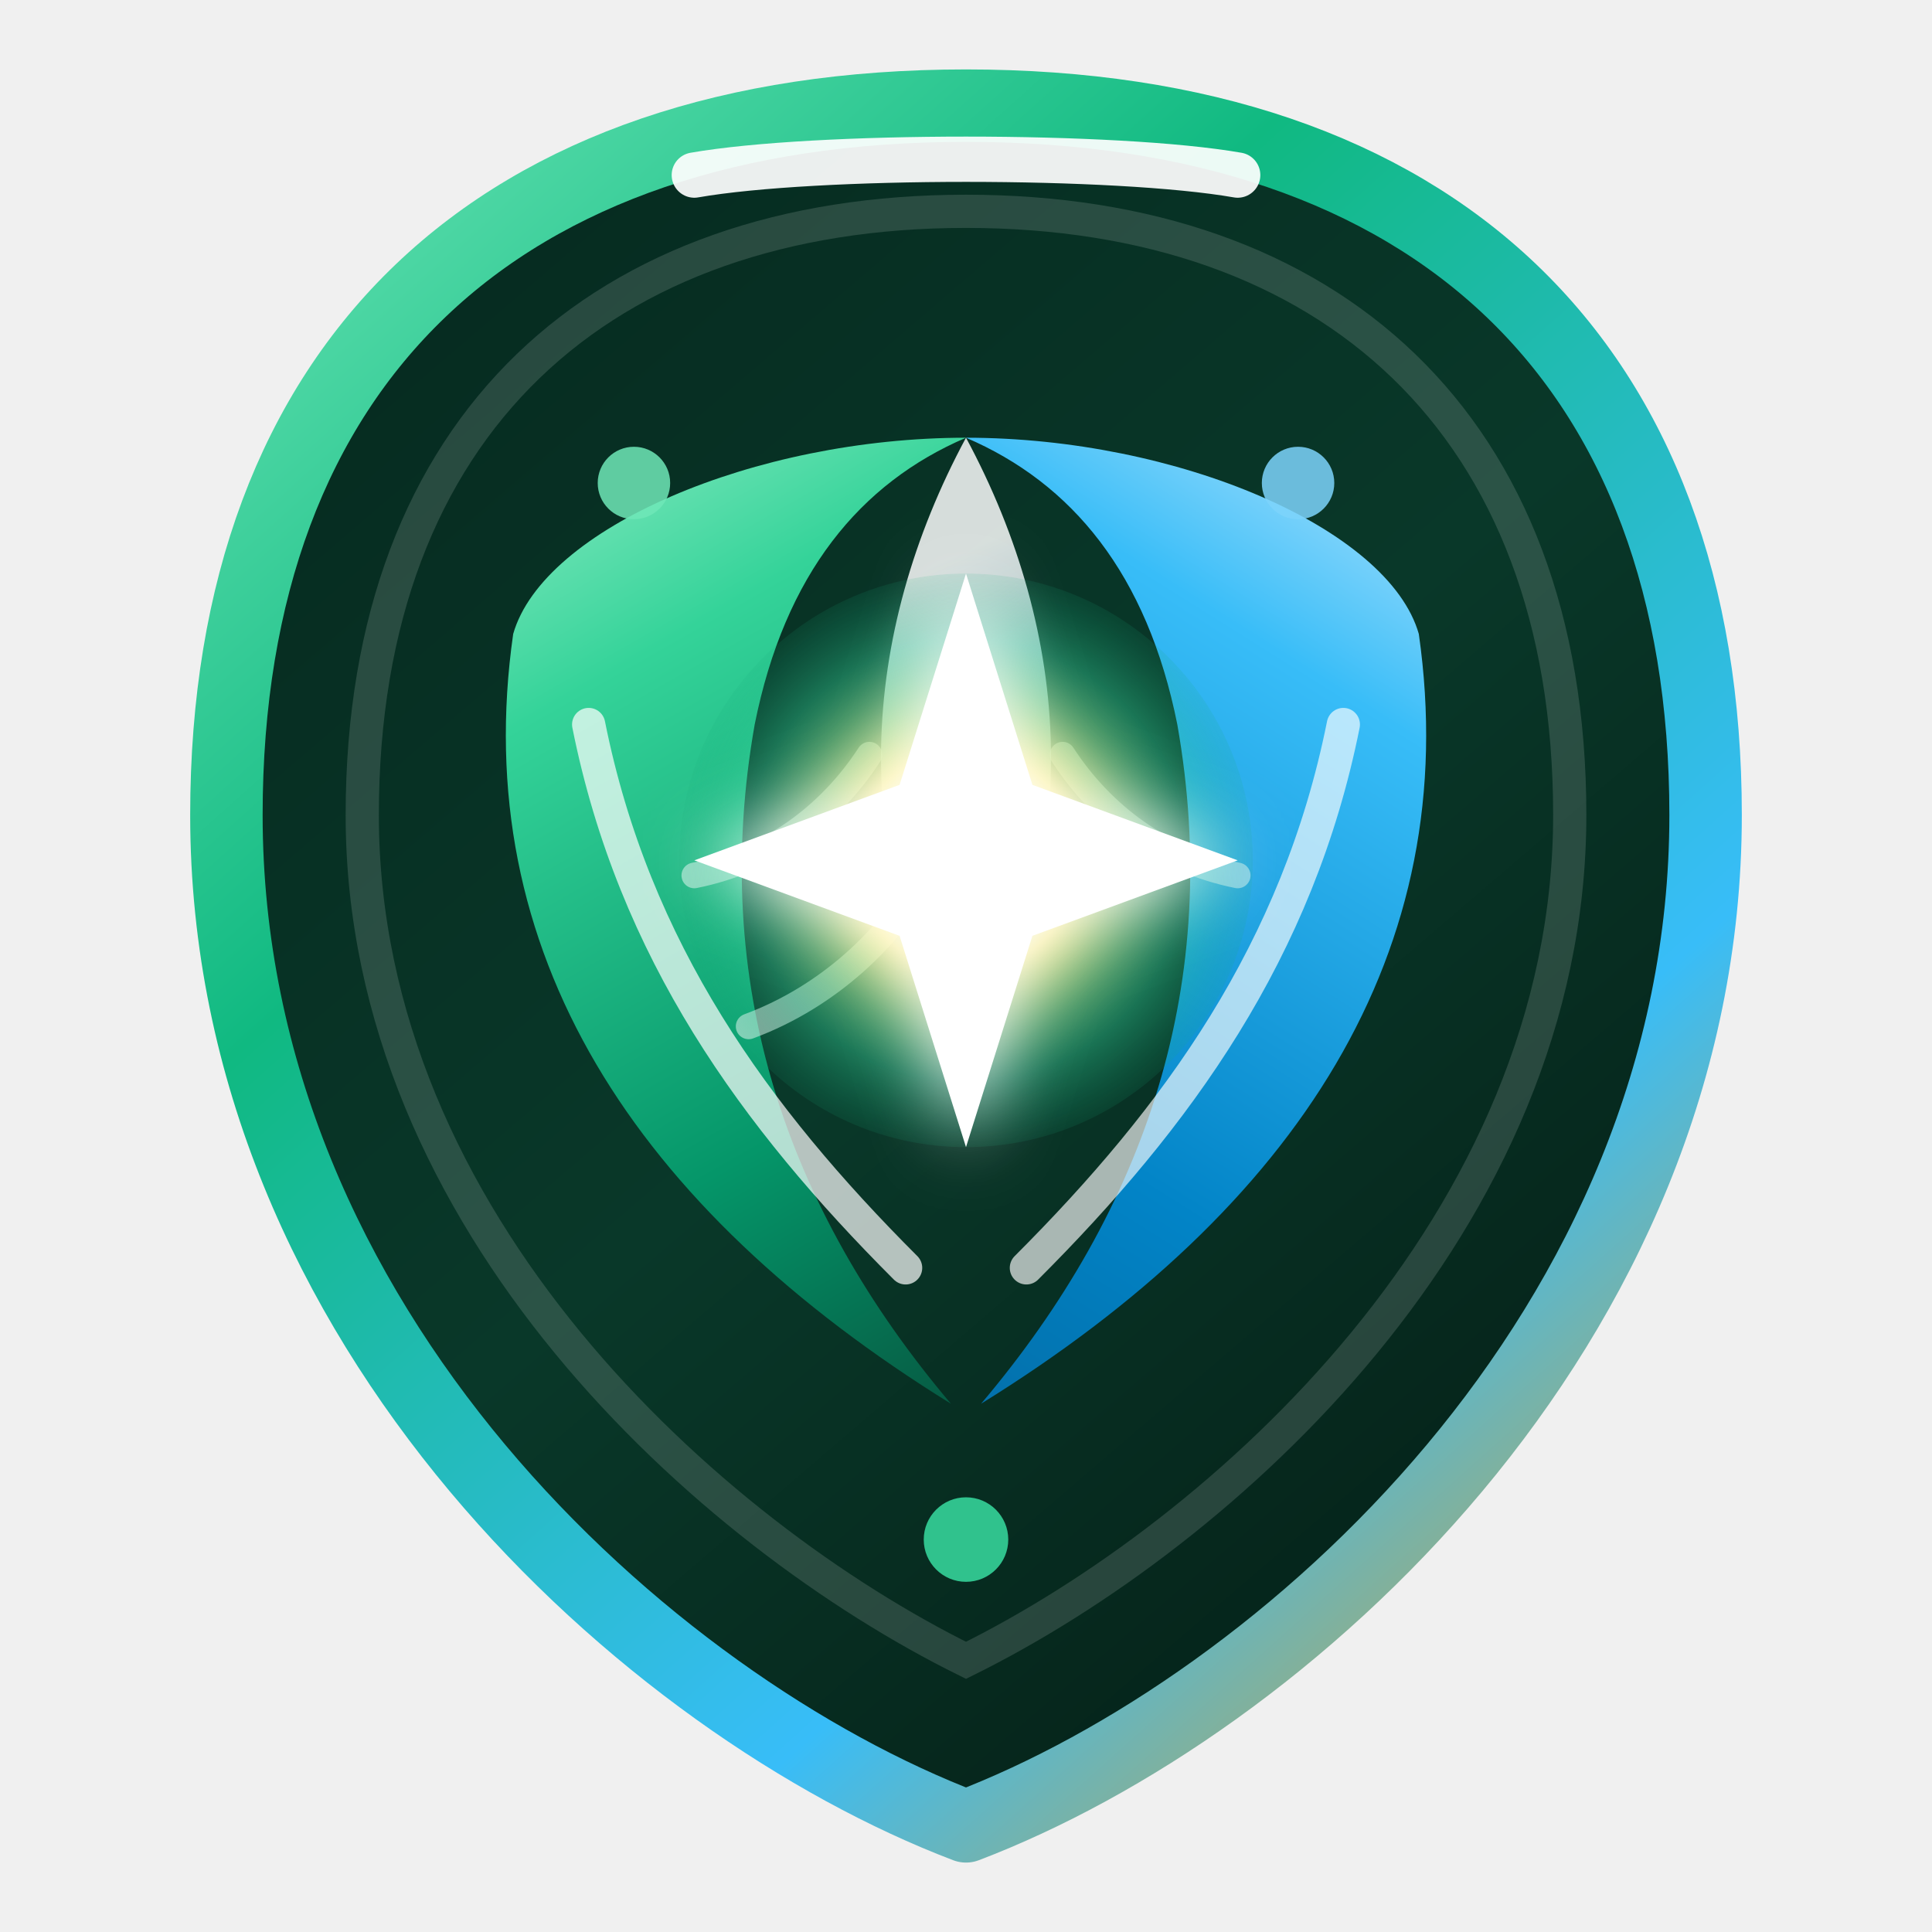
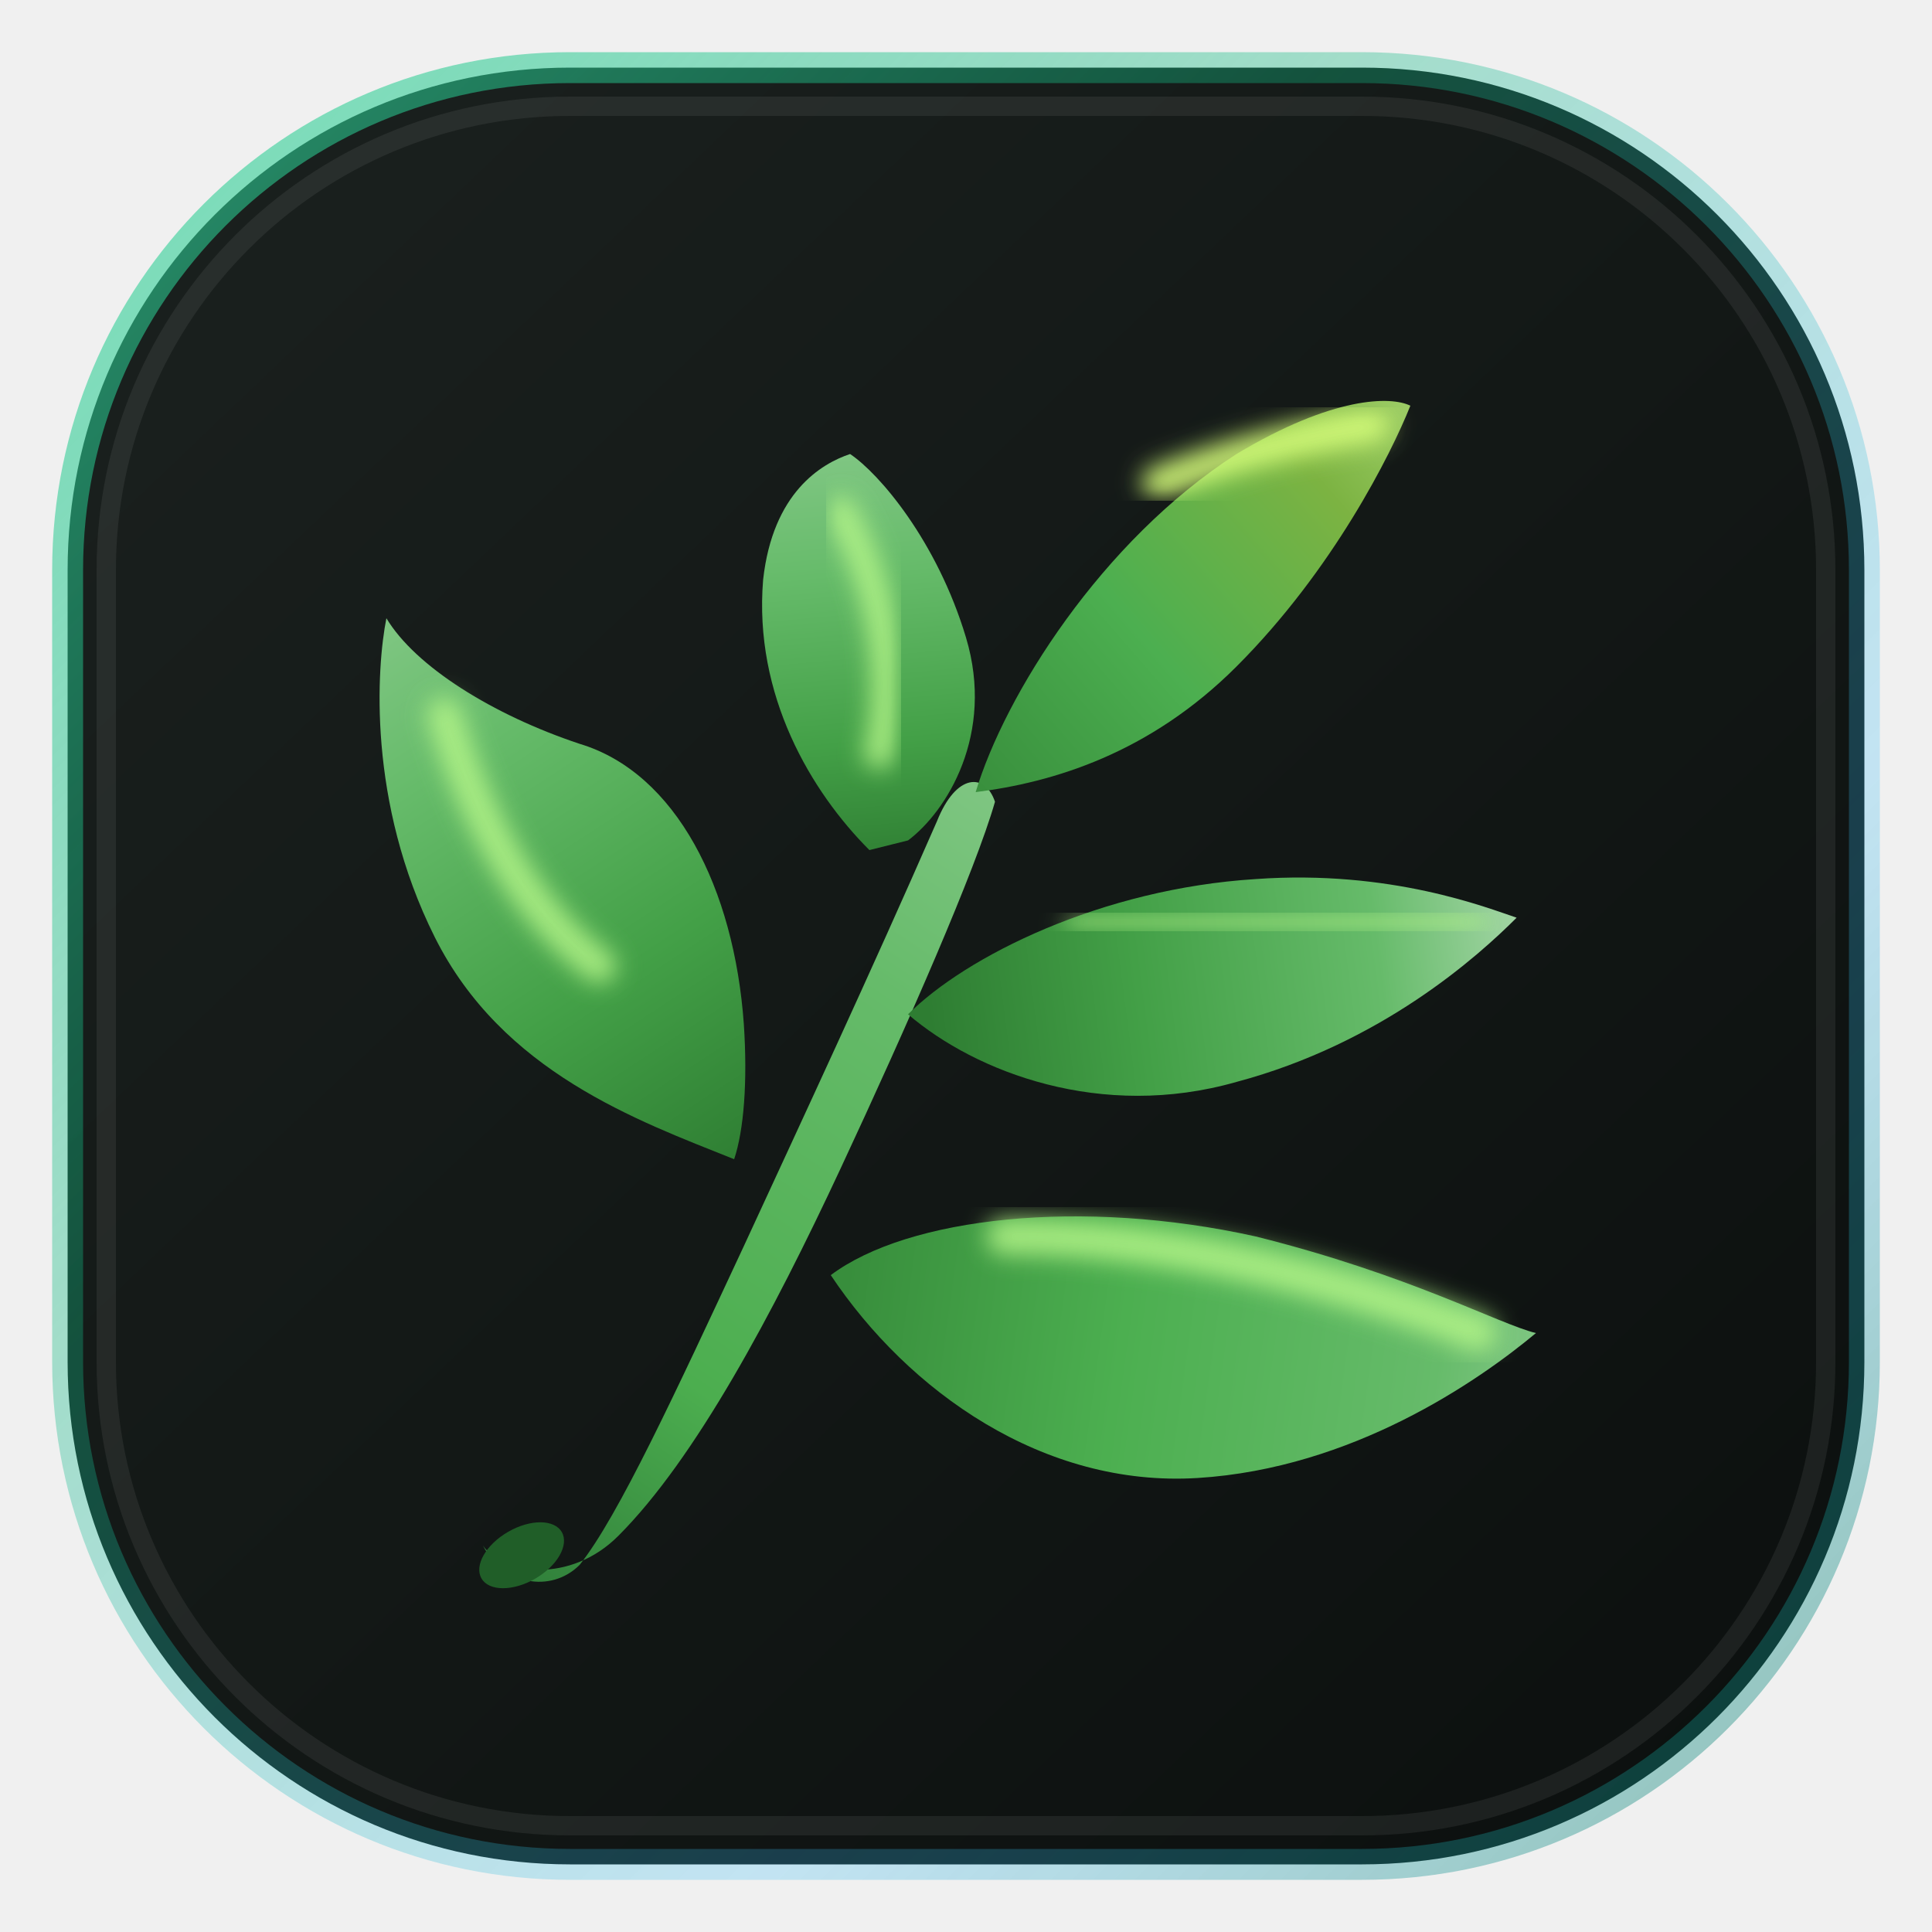
- <svg xmlns="http://www.w3.org/2000/svg" viewBox="0 0 64 64" width="64" height="64" fill="none">
+ <svg xmlns="http://www.w3.org/2000/svg" viewBox="0 0 100 100" width="100%" height="100%" fill="none">
  <defs>
-     <linearGradient id="afEcoHull" x1="8" y1="4" x2="56" y2="60" gradientUnits="userSpaceOnUse">
-       <stop offset="0%" stop-color="#05281E" />
-       <stop offset="50%" stop-color="#093829" />
-       <stop offset="100%" stop-color="#031A13" />
+     <linearGradient id="leafPlateBg" x1="10" y1="8" x2="90" y2="92" gradientUnits="userSpaceOnUse">
+       <stop offset="0%" stop-color="#1A201E" />
+       <stop offset="50%" stop-color="#131816" />
+       <stop offset="100%" stop-color="#0C100F" />
    </linearGradient>
-     <linearGradient id="afEcoRim" x1="6" y1="3" x2="58" y2="61" gradientUnits="userSpaceOnUse">
-       <stop offset="0%" stop-color="#6EE7B7" />
-       <stop offset="32%" stop-color="#10B981" />
-       <stop offset="70%" stop-color="#38BDF8" />
-       <stop offset="100%" stop-color="#F59E0B" />
+     <linearGradient id="leafPlateRim" x1="4" y1="4" x2="96" y2="96" gradientUnits="userSpaceOnUse">
+       <stop offset="0%" stop-color="#34D399" stop-opacity="0.65" />
+       <stop offset="35%" stop-color="#10B981" stop-opacity="0.35" />
+       <stop offset="70%" stop-color="#38BDF8" stop-opacity="0.25" />
+       <stop offset="100%" stop-color="#047857" stop-opacity="0.45" />
    </linearGradient>
-     <linearGradient id="afLeafGrad" x1="12" y1="14" x2="32" y2="49" gradientUnits="userSpaceOnUse">
-       <stop offset="0%" stop-color="#A7F3D0" />
-       <stop offset="28%" stop-color="#34D399" />
-       <stop offset="68%" stop-color="#059669" />
-       <stop offset="100%" stop-color="#064E3B" />
+     <linearGradient id="stemGrad" x1="24" y1="82" x2="52" y2="40" gradientUnits="userSpaceOnUse">
+       <stop offset="0%" stop-color="#2D7A38" />
+       <stop offset="30%" stop-color="#4CAE4F" />
+       <stop offset="75%" stop-color="#66BB6A" />
+       <stop offset="100%" stop-color="#81C784" />
    </linearGradient>
-     <linearGradient id="afAirGrad" x1="52" y1="14" x2="30" y2="49" gradientUnits="userSpaceOnUse">
-       <stop offset="0%" stop-color="#E0F2FE" />
-       <stop offset="28%" stop-color="#38BDF8" />
-       <stop offset="70%" stop-color="#0284C7" />
-       <stop offset="100%" stop-color="#0369A1" />
+     <linearGradient id="leaf1Grad" x1="44" y1="65" x2="80" y2="70" gradientUnits="userSpaceOnUse">
+       <stop offset="0%" stop-color="#388E3C" />
+       <stop offset="40%" stop-color="#4CAF50" />
+       <stop offset="85%" stop-color="#66BB6A" />
+       <stop offset="100%" stop-color="#81C784" />
    </linearGradient>
-     <radialGradient id="afSunCore" cx="32" cy="28.5" r="10.5" gradientUnits="userSpaceOnUse">
-       <stop offset="0%" stop-color="#FFFFFF" />
-       <stop offset="35%" stop-color="#FEF08A" stop-opacity="0.95" />
-       <stop offset="70%" stop-color="#34D399" stop-opacity="0.4" />
-       <stop offset="100%" stop-color="#059669" stop-opacity="0" />
-     </radialGradient>
-     <linearGradient id="afDewGrad" x1="28" y1="20" x2="36" y2="38" gradientUnits="userSpaceOnUse">
-       <stop offset="0%" stop-color="#FFFFFF" stop-opacity="0.95" />
-       <stop offset="50%" stop-color="#BAE6FD" stop-opacity="0.75" />
-       <stop offset="100%" stop-color="#10B981" stop-opacity="0.85" />
+     <linearGradient id="leaf2Grad" x1="48" y1="52" x2="79" y2="48" gradientUnits="userSpaceOnUse">
+       <stop offset="0%" stop-color="#2E7D32" />
+       <stop offset="35%" stop-color="#43A047" />
+       <stop offset="75%" stop-color="#66BB6A" />
+       <stop offset="100%" stop-color="#A5D6A7" />
    </linearGradient>
-     <filter id="afGlow" x="-20%" y="-20%" width="140%" height="140%">
-       <feGaussianBlur stdDeviation="1.2" result="blur" />
-       <feComposite in="SourceGraphic" in2="blur" operator="over" />
+     <linearGradient id="leaf3Grad" x1="50" y1="41" x2="73" y2="21" gradientUnits="userSpaceOnUse">
+       <stop offset="0%" stop-color="#388E3C" />
+       <stop offset="40%" stop-color="#4CAF50" />
+       <stop offset="80%" stop-color="#7CB342" />
+       <stop offset="100%" stop-color="#9CCC65" />
+     </linearGradient>
+     <linearGradient id="leaf4Grad" x1="46" y1="45" x2="44" y2="23" gradientUnits="userSpaceOnUse">
+       <stop offset="0%" stop-color="#2E7D32" />
+       <stop offset="30%" stop-color="#43A047" />
+       <stop offset="70%" stop-color="#66BB6A" />
+       <stop offset="100%" stop-color="#81C784" />
+     </linearGradient>
+     <linearGradient id="leaf5Grad" x1="38" y1="61" x2="19" y2="32" gradientUnits="userSpaceOnUse">
+       <stop offset="0%" stop-color="#2E7D32" />
+       <stop offset="35%" stop-color="#43A047" />
+       <stop offset="75%" stop-color="#66BB6A" />
+       <stop offset="100%" stop-color="#81C784" />
+     </linearGradient>
+     <filter id="glossBlur" x="-30%" y="-30%" width="160%" height="160%">
+       <feGaussianBlur stdDeviation="0.6" />
    </filter>
  </defs>
-   <path d="M 32 3.5 C 47.5 3.5 56.5 12 56.5 27 C 56.5 44 42.5 56.5 32 60.5 C 21.5 56.5 7.5 44 7.5 27 C 7.5 12 16.5 3.5 32 3.5 Z" fill="url(#afEcoHull)" stroke="url(#afEcoRim)" stroke-width="2.4" stroke-linejoin="round" />
-   <path d="M 32 7 C 44 7 52 14 52 27 C 52 40.5 40.5 50.8 32 55 C 23.5 50.8 12 40.5 12 27 C 12 14 20 7 32 7 Z" fill="none" stroke="rgba(255, 255, 255, 0.14)" stroke-width="1.1" />
-   <path d="M 23 5.8 C 27 5.1 37 5.1 41 5.8" stroke="#FFFFFF" stroke-opacity="0.92" stroke-width="1.5" stroke-linecap="round" />
-   <path d="M 17 21 C 15.5 31.5 21 40 31.5 46.5 C 26 40 23.5 32.5 25 24 C 26 19 28.5 16 32 14.5 C 25 14.5 18 17.5 17 21 Z" fill="url(#afLeafGrad)" />
-   <path d="M 19.5 24 C 21 31.5 25 37 30 42" stroke="rgba(255, 255, 255, 0.7)" stroke-width="1.1" stroke-linecap="round" />
-   <path d="M 23 29 C 25.5 28.5 27.5 27 28.8 25" stroke="rgba(255, 255, 255, 0.55)" stroke-width="0.85" stroke-linecap="round" />
-   <path d="M 24.8 34 C 27.5 33 29.5 31 30.5 29.2" stroke="rgba(255, 255, 255, 0.55)" stroke-width="0.85" stroke-linecap="round" />
-   <path d="M 47 21 C 48.5 31.5 43 40 32.5 46.5 C 38 40 40.5 32.5 39 24 C 38 19 35.5 16 32 14.5 C 39 14.5 46 17.5 47 21 Z" fill="url(#afAirGrad)" />
-   <path d="M 44.5 24 C 43 31.5 39 37 34 42" stroke="rgba(255, 255, 255, 0.65)" stroke-width="1.1" stroke-linecap="round" />
-   <path d="M 41 29 C 38.5 28.5 36.5 27 35.2 25" stroke="rgba(255, 255, 255, 0.5)" stroke-width="0.85" stroke-linecap="round" />
-   <path d="M 32 14.5 C 28.5 21 28 28.5 32 35 C 36 28.5 35.5 21 32 14.5 Z" fill="url(#afDewGrad)" fill-opacity="0.88" />
-   <circle cx="32" cy="28.5" r="9.5" fill="url(#afSunCore)" />
-   <path d="M 32 19 L 34.2 26 L 41 28.5 L 34.2 31 L 32 38 L 29.8 31 L 23 28.5 L 29.8 26 Z" fill="#FFFFFF" filter="url(#afGlow)" />
-   <circle cx="32" cy="28.5" r="1.6" fill="#FFFFFF" />
-   <circle cx="21" cy="16" r="1.2" fill="#6EE7B7" opacity="0.85" />
-   <circle cx="43" cy="16" r="1.2" fill="#7DD3FC" opacity="0.85" />
-   <circle cx="32" cy="51" r="1.4" fill="#34D399" opacity="0.9" />
+   <rect x="3.5" y="3.5" width="93" height="93" rx="26" fill="url(#leafPlateBg)" stroke="url(#leafPlateRim)" stroke-width="1.6" />
+   <rect x="5.5" y="5.5" width="89" height="89" rx="24" fill="none" stroke="rgba(255, 255, 255, 0.07)" stroke-width="1" />
+   <g id="botanicalSprig">
+     <path d="M 25 80 C 26 82 28.5 82.5 30 81 C 32 78.5 35 72 38.5 64.5 C 41.5 58 45 50.5 48.5 42.5 C 49.5 40 51 40 51.5 41.5 C 50.5 45 47 53 43.5 60.5 C 40 68 36 75.5 32 79.5 C 29.5 82 26 81.5 25 80 Z" fill="url(#stemGrad)" />
+     <ellipse cx="27" cy="80.5" rx="2.4" ry="1.4" transform="rotate(-30 27 80.5)" fill="#205E28" />
+     <path d="M 38 60 C 33 58 26 55.5 22.5 48.5 C 19 41.5 19.5 34.5 20 32 C 21.5 34.5 25.5 37 30 38.5 C 35 40 38 46 38.5 53 C 38.7 56 38.5 58.5 38 60 Z" fill="url(#leaf5Grad)" />
+     <path d="M 23 37 C 24.5 42 27 47 31 50" stroke="#B4F588" stroke-width="1.8" stroke-linecap="round" opacity="0.85" filter="url(#glossBlur)" />
+     <path d="M 45 44 C 42 41 39 36 39.5 30 C 40 25.5 42.5 24 44 23.5 C 45.5 24.5 48.5 28 50 33 C 51.5 38 49 42 47 43.5 Z" fill="url(#leaf4Grad)" />
+     <path d="M 43.5 26.5 C 45.5 30 46.5 34.5 45.5 39" stroke="#B4F588" stroke-width="1.6" stroke-linecap="round" opacity="0.85" filter="url(#glossBlur)" />
+     <path d="M 50.5 41 C 52 36 57 28 64 23.5 C 69 20.5 72 20.5 73 21 C 72 23.5 69 29.5 64 34.5 C 59.5 39 54.5 40.5 50.5 41 Z" fill="url(#leaf3Grad)" />
+     <path d="M 60 25 C 65 23 68.5 22.5 71 22" stroke="#D4FC79" stroke-width="1.8" stroke-linecap="round" opacity="0.9" filter="url(#glossBlur)" />
+     <path d="M 47 52.5 C 50 49.5 57 46 65 45.5 C 72 45 77 47 78.5 47.5 C 76.5 49.5 71.5 54 64 56 C 57 58 50.5 55.5 47 52.5 Z" fill="url(#leaf2Grad)" />
+     <path d="M 56 48 C 64 47 71 47.5 76 48" stroke="#B4F588" stroke-width="1.8" stroke-linecap="round" opacity="0.85" filter="url(#glossBlur)" />
+     <path d="M 43 66 C 47 63 56 62 65 64 C 73 66 77.5 68.5 79.5 69 C 76.5 71.5 70 76 62 76.5 C 54 77 47 72 43 66 Z" fill="url(#leaf1Grad)" />
+     <path d="M 52 64 C 61 64 70 66.5 76.5 69" stroke="#B4F588" stroke-width="1.9" stroke-linecap="round" opacity="0.85" filter="url(#glossBlur)" />
+   </g>
</svg>
